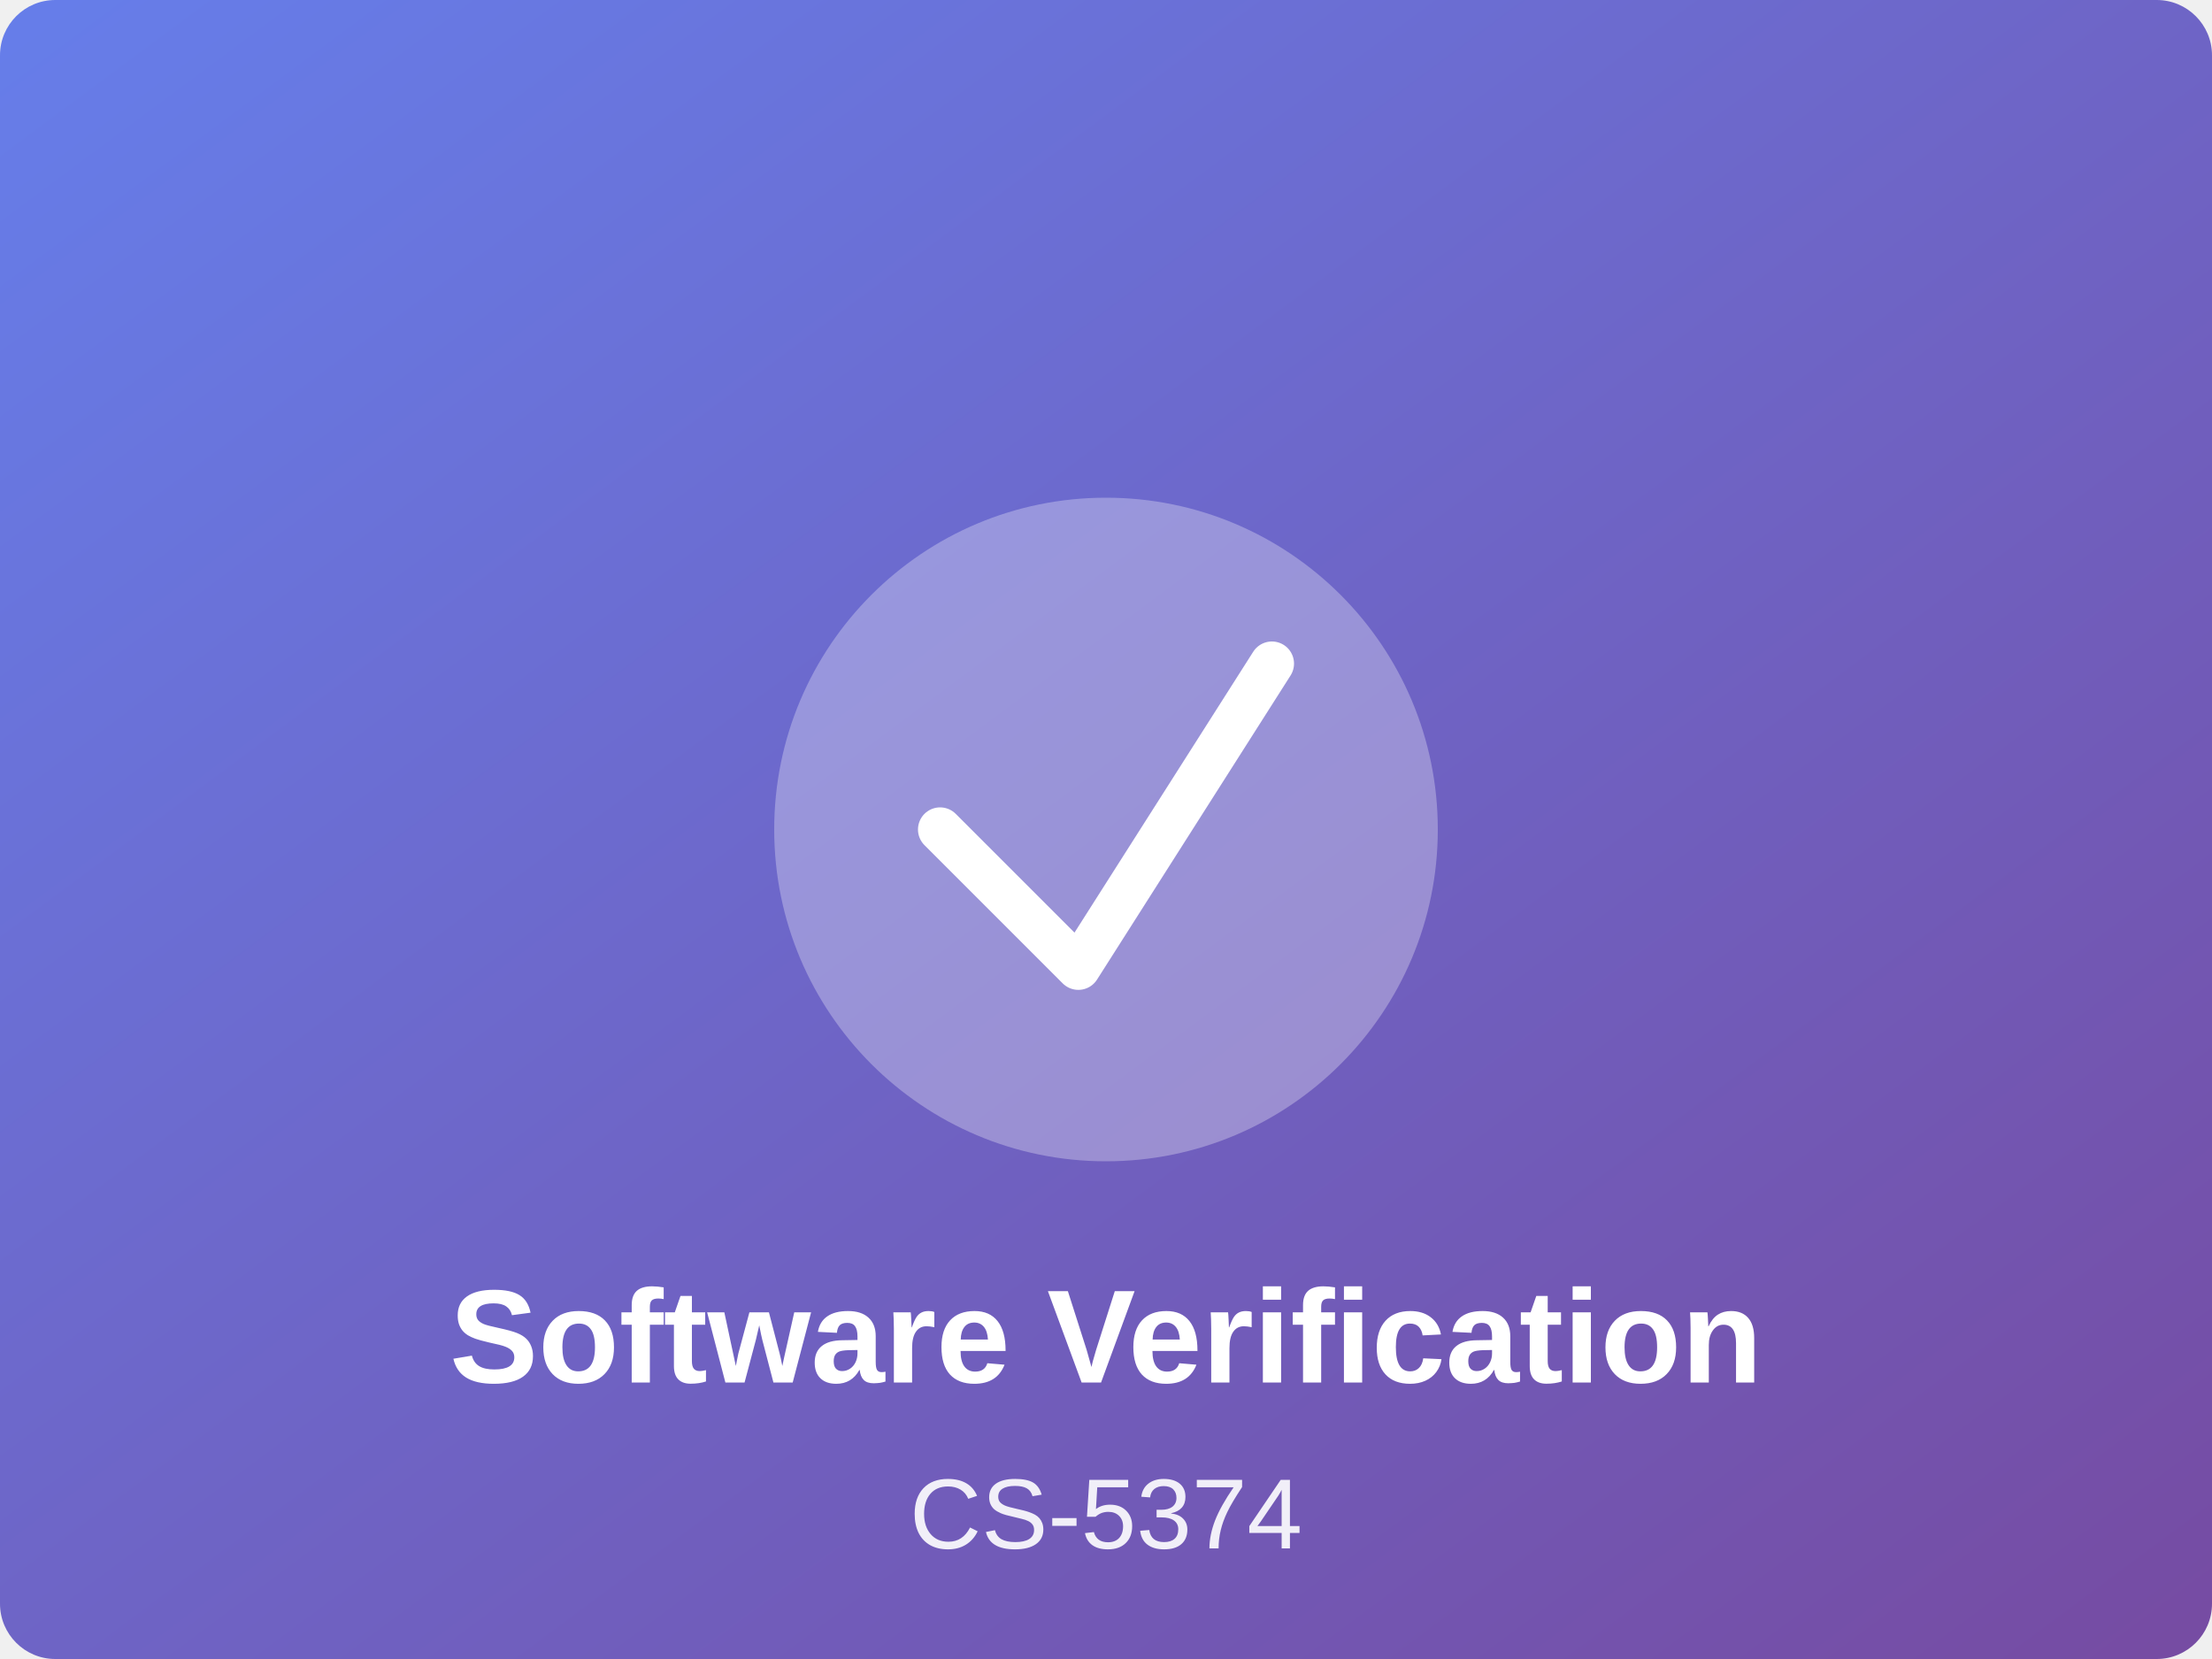
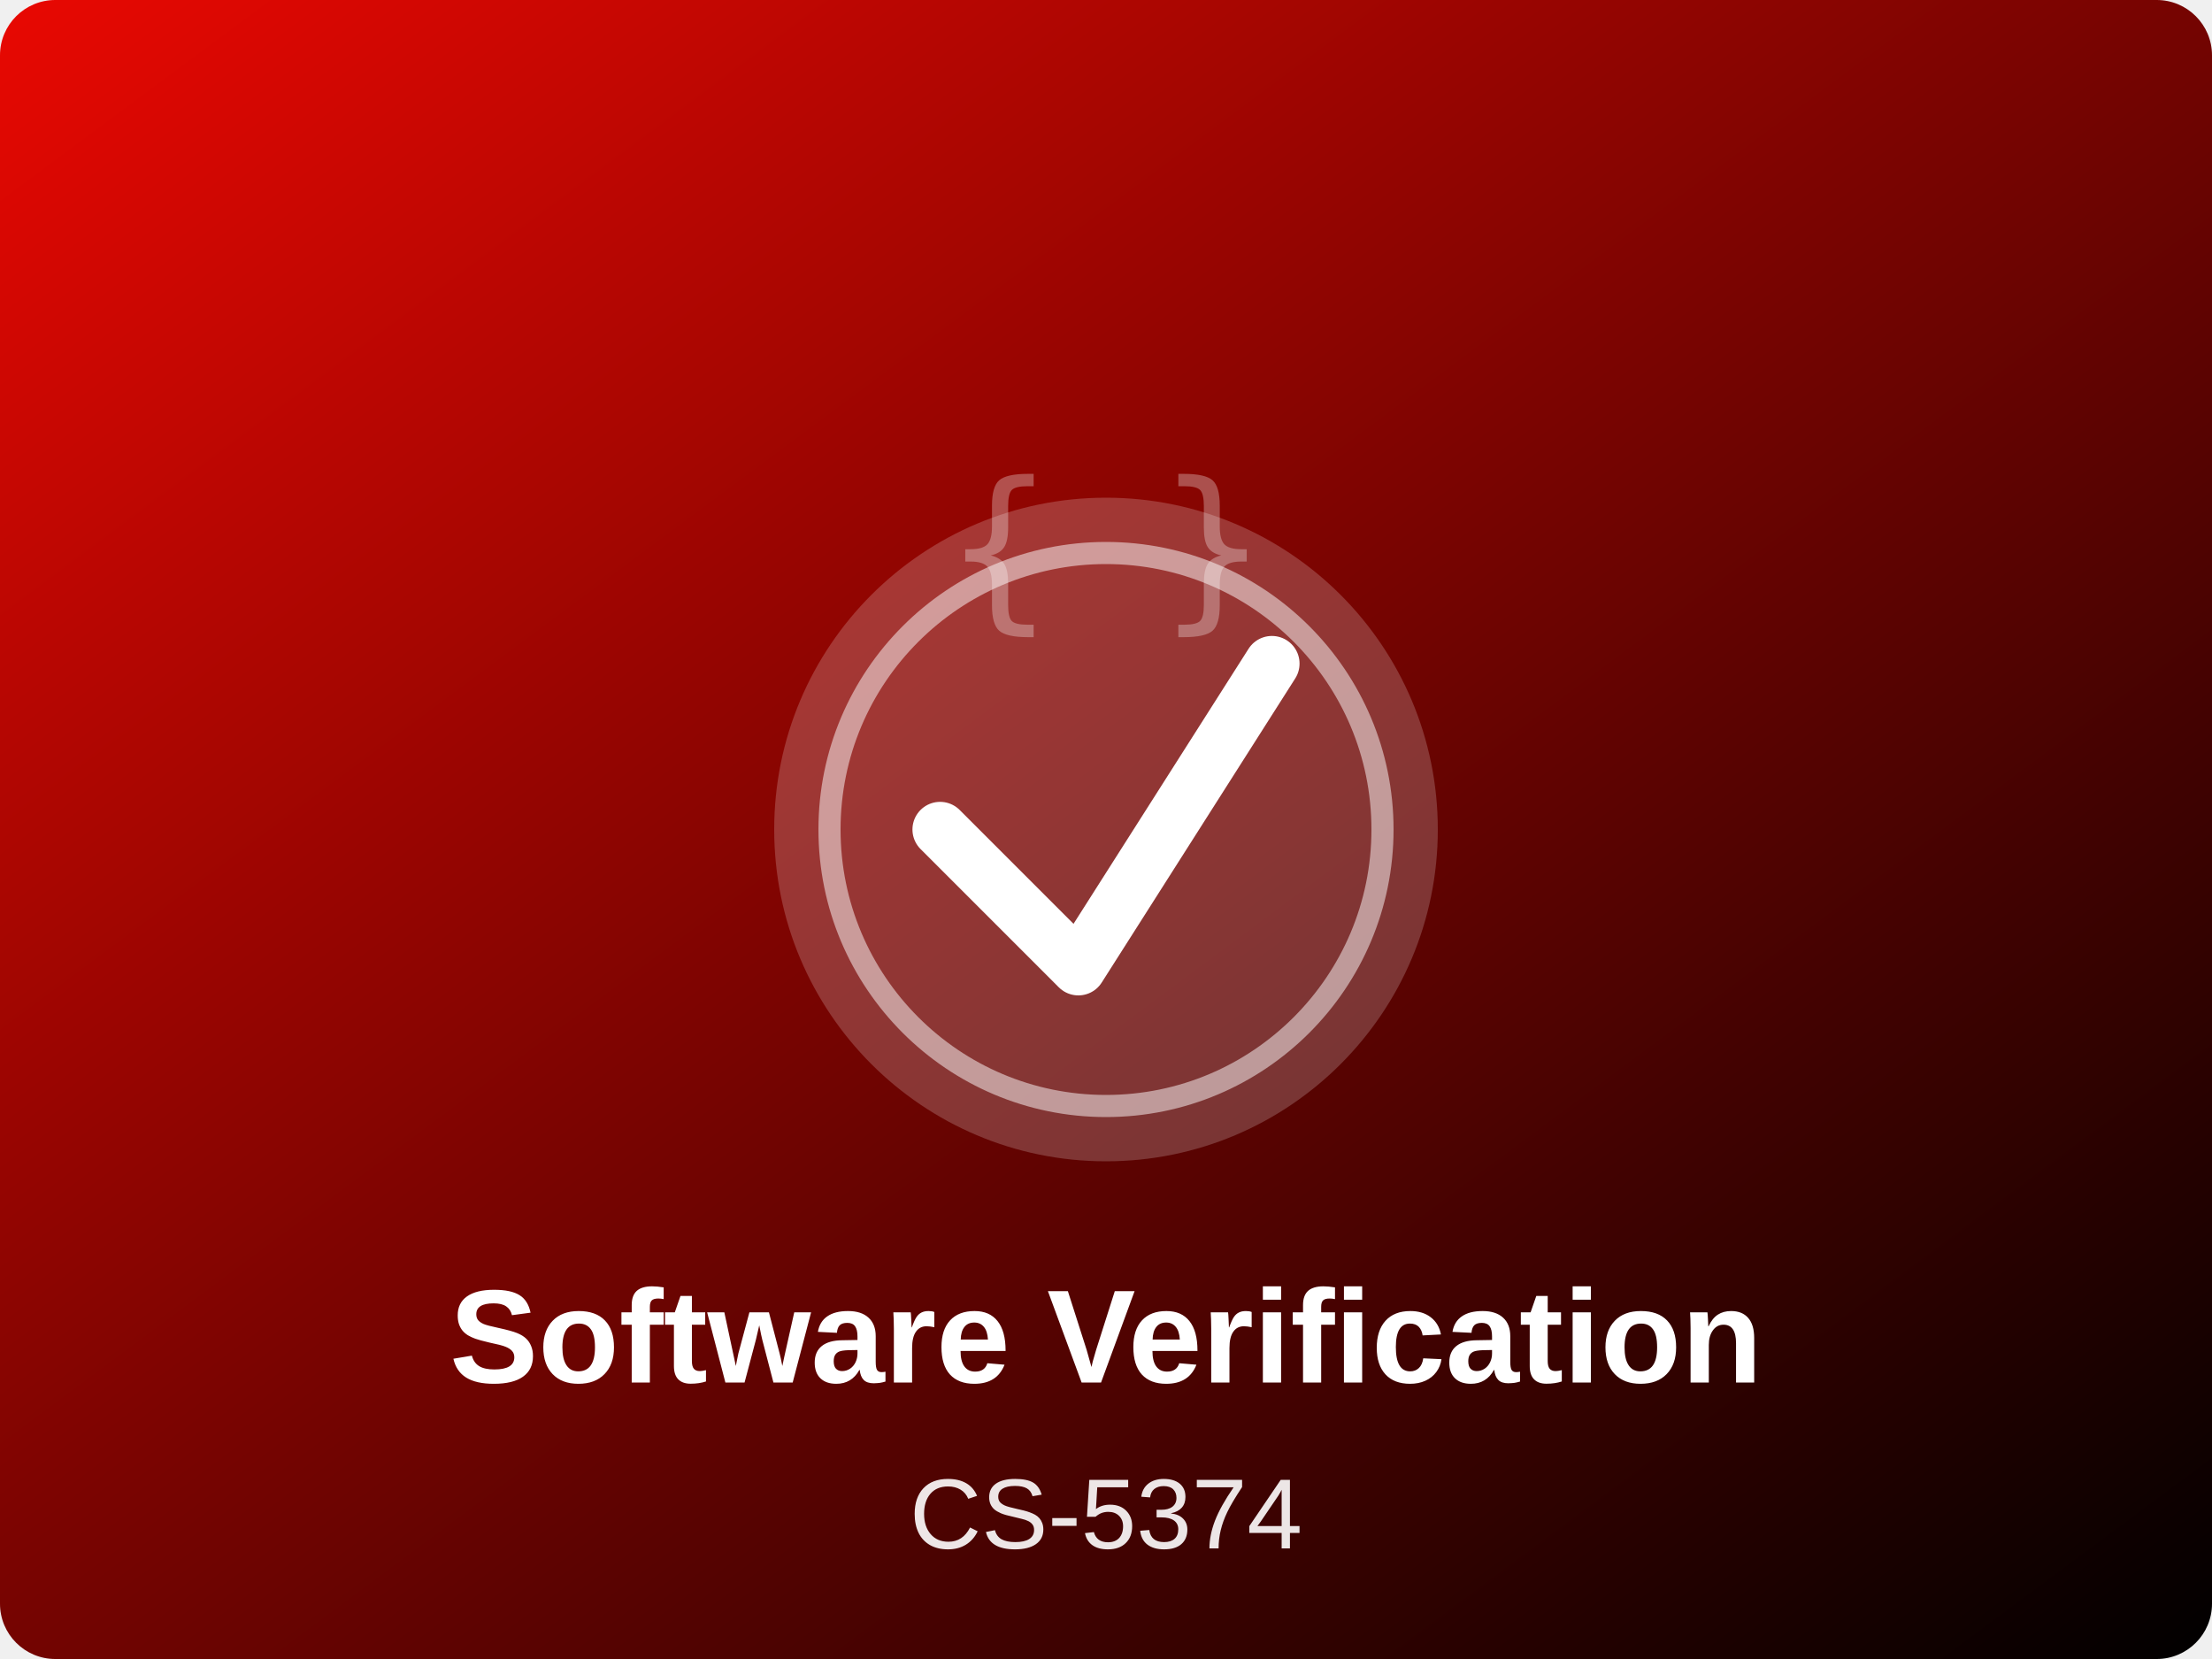
<svg xmlns="http://www.w3.org/2000/svg" width="400" height="300">
  <defs>
    <linearGradient id="verificationGradient" x1="0%" y1="0%" x2="100%" y2="100%">
-       <stop offset="0%" style="stop-color:#667eea;stop-opacity:1" />
-       <stop offset="100%" style="stop-color:#764ba2;stop-opacity:1" />
+       <stop offset="0%" style="stop-color:#E90802;stop-opacity:1" />
+       <stop offset="100%" style="stop-color:#000000;stop-opacity:1" />
    </linearGradient>
  </defs>
  <rect width="400" height="300" fill="url(#verificationGradient)" rx="10" />
  <g transform="translate(50, 50)">
-     <circle cx="150" cy="100" r="60" fill="white" opacity="0.3" />
-     <path d="M 120 100 L 145 125 L 180 70" stroke="white" stroke-width="8" fill="none" stroke-linecap="round" stroke-linejoin="round" />
+     <circle cx="150" cy="100" r="60" fill="white" opacity="0.2" />
+     <circle cx="150" cy="100" r="50" fill="none" stroke="white" stroke-width="4" opacity="0.5" />
+     <path d="M 120 100 L 145 125 L 180 70" stroke="white" stroke-width="10" fill="none" stroke-linecap="round" stroke-linejoin="round" />
+     <g opacity="0.3">
+       <text x="150" y="60" font-family="monospace" font-size="32" fill="white" text-anchor="middle">{ }</text>
+     </g>
    <text x="150" y="200" font-family="Arial, sans-serif" font-size="24" font-weight="bold" fill="white" text-anchor="middle">Software Verification</text>
    <text x="150" y="230" font-family="Arial, sans-serif" font-size="18" fill="white" opacity="0.9" text-anchor="middle">CS-5374</text>
  </g>
</svg>
